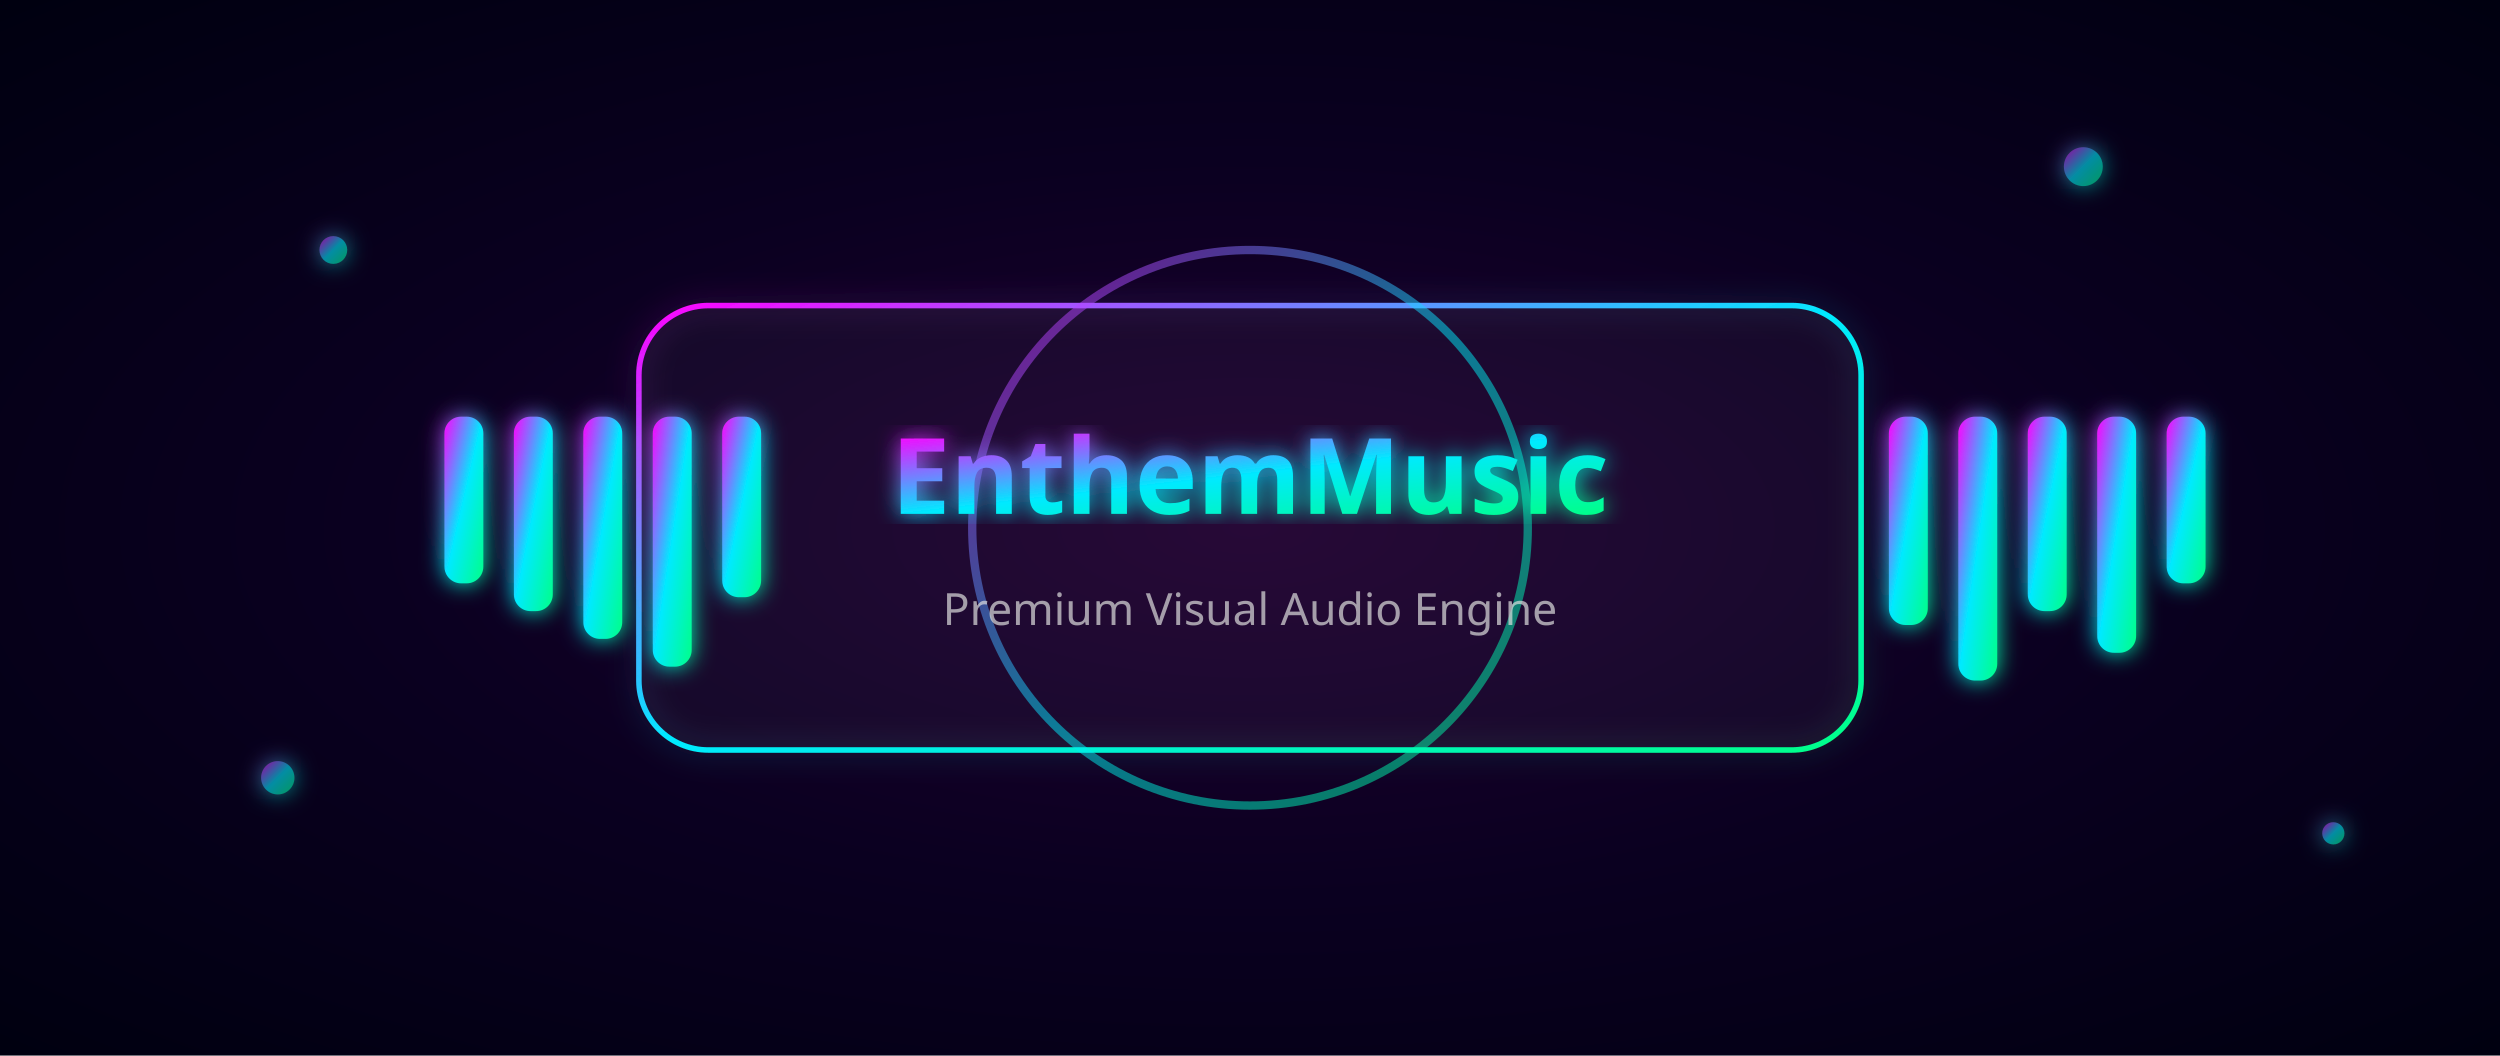
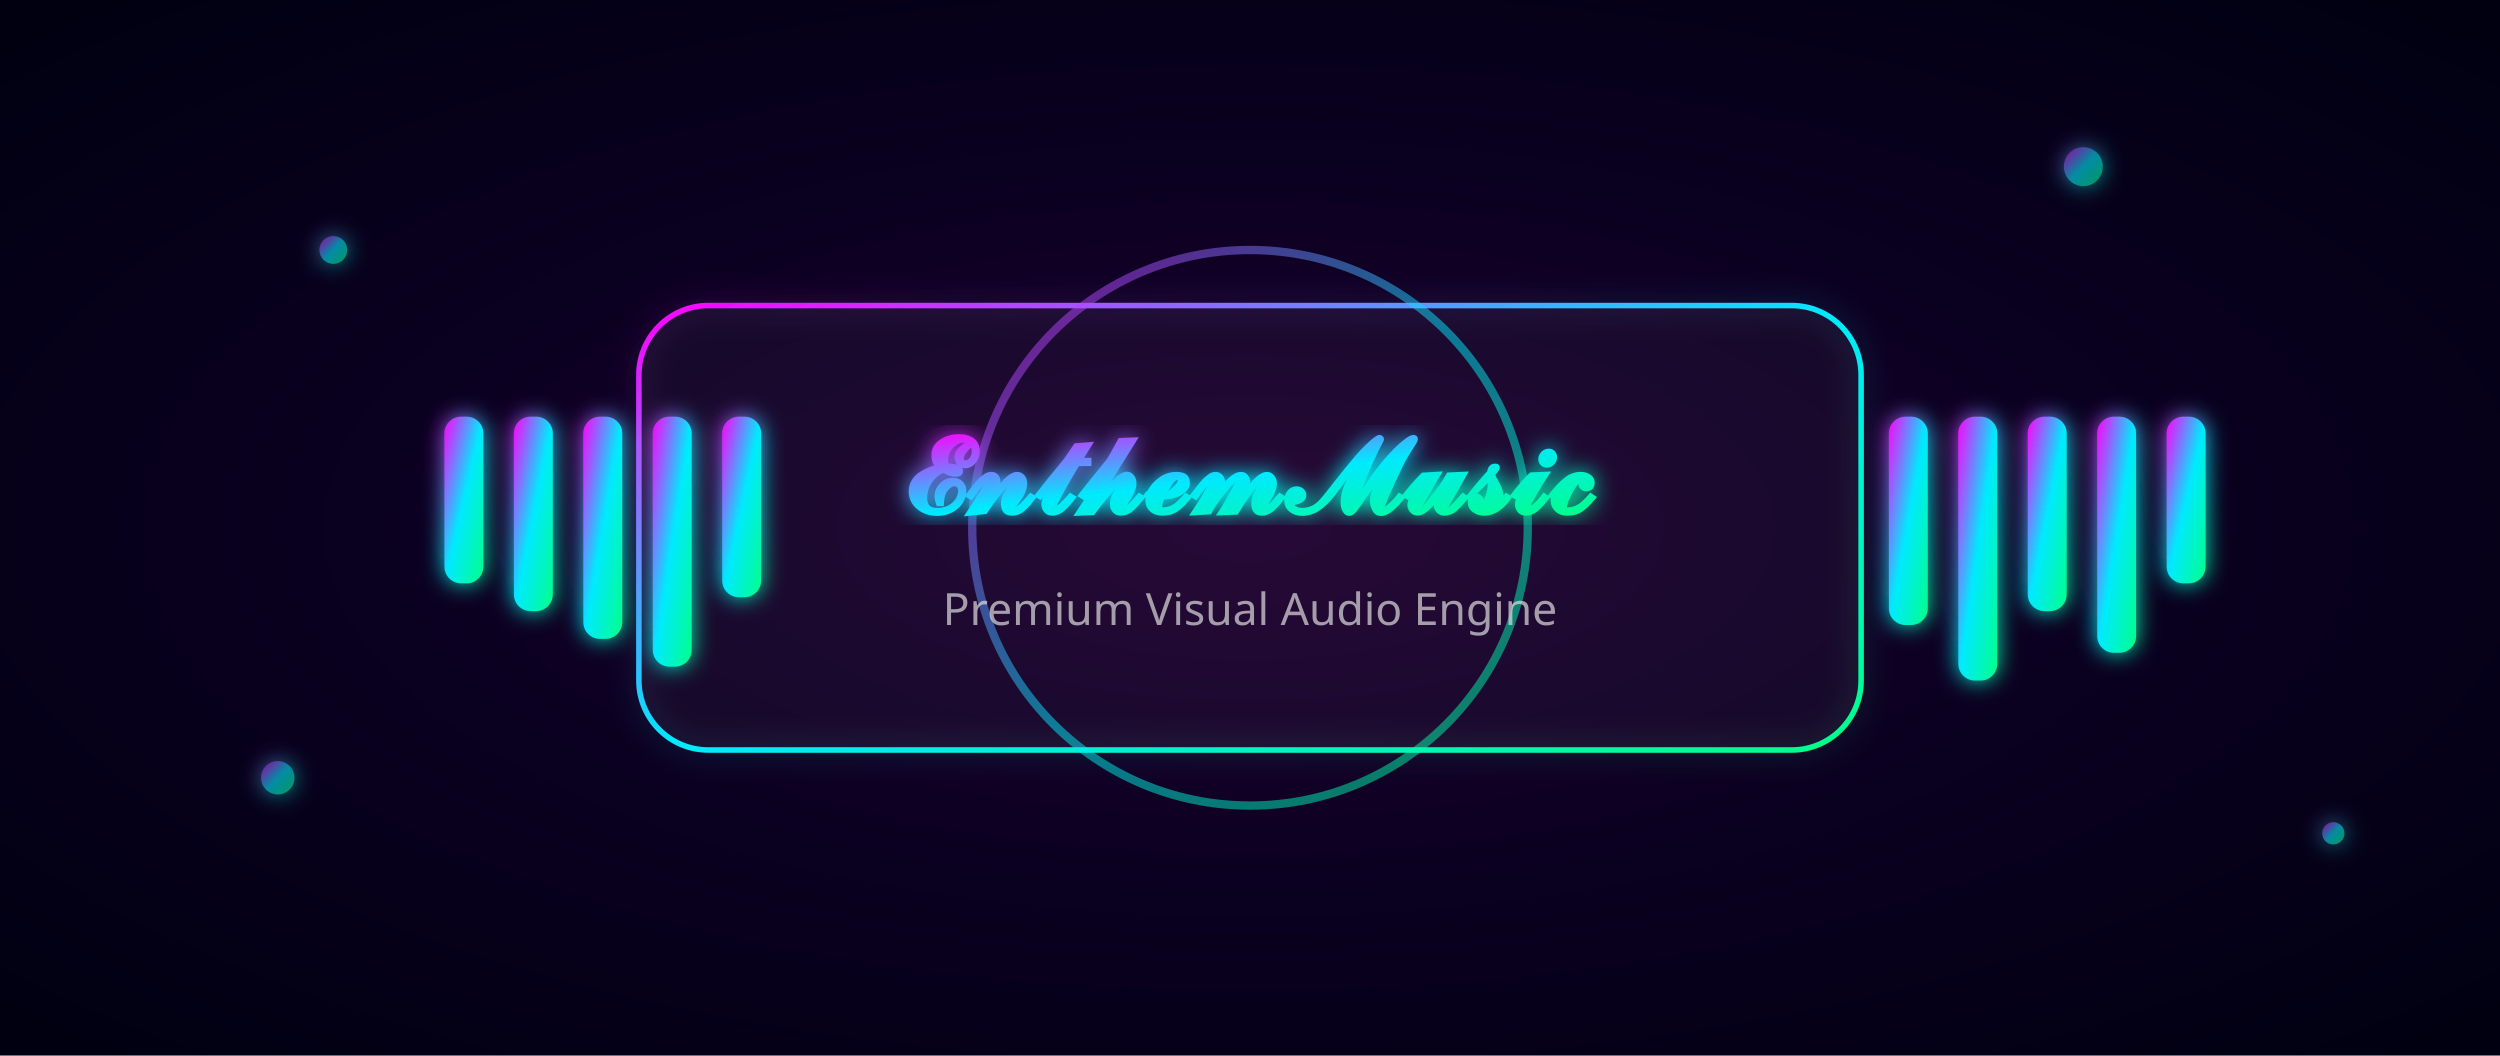
<svg xmlns="http://www.w3.org/2000/svg" width="100%" height="380" viewBox="0 0 900 380">
  <defs>
    <radialGradient id="bg" cx="50%" cy="50%" r="70%">
      <stop offset="0%" stop-color="#1f0030" />
      <stop offset="50%" stop-color="#0a0020" />
      <stop offset="100%" stop-color="#000010" />
    </radialGradient>
    <linearGradient id="neon" x1="0%" y1="0%" x2="100%" y2="100%">
      <stop offset="0%" stop-color="#ff00ff" />
      <stop offset="50%" stop-color="#00eaff" />
      <stop offset="100%" stop-color="#00ff88" />
    </linearGradient>
    <filter id="softGlow">
      <feGaussianBlur stdDeviation="4" result="glow" />
      <feMerge>
        <feMergeNode in="glow" />
        <feMergeNode in="SourceGraphic" />
      </feMerge>
    </filter>
    <filter id="glass" x="-20%" y="-20%" width="140%" height="140%">
      <feGaussianBlur in="SourceGraphic" stdDeviation="5" result="blur" />
      <feColorMatrix result="matrixOut" type="matrix" values="1 0 0 0 0                   0 1 0 0 0                   0 0 1 0 0                   0 0 0 0.3 0" />
      <feBlend in="SourceGraphic" in2="matrixOut" mode="normal" />
    </filter>
    <style>
      @keyframes eq {
        0% { height: 20px; }
        25% { height: 80px; }
        50% { height: 40px; }
        75% { height: 100px; }
        100% { height: 30px; }
      }

      @keyframes float {
        0% { transform: translateY(0px); opacity: 0.8; }
        50% { transform: translateY(-15px); opacity: 1; }
        100% { transform: translateY(0px); opacity: 0.8; }
      }

      @keyframes ring {
        0% { r: 90; opacity: .4; }
        50% { r: 120; opacity: .2; }
        100% { r: 90; opacity: .4; }
      }
    </style>
  </defs>
  <rect width="100%" height="100%" fill="url(#bg)" />
  <g fill="url(#neon)" opacity="0.6" filter="url(#softGlow)">
    <circle cx="120" cy="90" r="5" style="animation: float 3s infinite ease-in-out; animation-delay: .2s" />
    <circle cx="750" cy="60" r="7" style="animation: float 4s infinite ease-in-out; animation-delay: .5s" />
    <circle cx="840" cy="300" r="4" style="animation: float 3.5s infinite ease-in-out; animation-delay: .9s" />
    <circle cx="100" cy="280" r="6" style="animation: float 4s infinite ease-in-out; animation-delay: 1.2s" />
  </g>
  <g transform="translate(450,190)">
    <rect x="-220" y="-80" width="440" height="160" rx="25" fill="rgba(255,255,255,0.03)" stroke="url(#neon)" stroke-width="2" filter="url(#glass)" />
    <circle r="100" fill="none" stroke="url(#neon)" stroke-width="3" style="animation:ring 4s infinite ease-in-out" opacity="0.5" />
    <text x="0" y="-5" text-anchor="middle" font-size="38" font-family="Poppins, sans-serif" font-weight="900" fill="url(#neon)" filter="url(#softGlow)">
-       EnthemMusic
+       𝓔𝓷𝓽𝓱𝓮𝓶𝓜𝓾𝓼𝓲𝓬
    </text>
    <text x="0" y="35" text-anchor="middle" font-size="16" fill="#dddddd" opacity="0.7" font-family="Poppins, sans-serif">
      Premium Visual Audio Engine
    </text>
  </g>
  <g transform="translate(160,200)" fill="url(#neon)" filter="url(#softGlow)">
    <rect x="0" y="-50" width="14" height="60" rx="6" style="animation:eq 1s infinite .1s" />
    <rect x="25" y="-50" width="14" height="70" rx="6" style="animation:eq 1.1s infinite .2s" />
    <rect x="50" y="-50" width="14" height="80" rx="6" style="animation:eq 1s infinite .3s" />
    <rect x="75" y="-50" width="14" height="90" rx="6" style="animation:eq 1.2s infinite .4s" />
    <rect x="100" y="-50" width="14" height="65" rx="6" style="animation:eq 1s infinite .5s" />
  </g>
  <g transform="translate(680,200)" fill="url(#neon)" filter="url(#softGlow)">
    <rect x="0" y="-50" width="14" height="75" rx="6" style="animation:eq 1s infinite .6s" />
    <rect x="25" y="-50" width="14" height="95" rx="6" style="animation:eq 1.1s infinite .7s" />
    <rect x="50" y="-50" width="14" height="70" rx="6" style="animation:eq 1s infinite .8s" />
    <rect x="75" y="-50" width="14" height="85" rx="6" style="animation:eq 1.2s infinite .9s" />
    <rect x="100" y="-50" width="14" height="60" rx="6" style="animation:eq 1s infinite 1s" />
  </g>
</svg>
